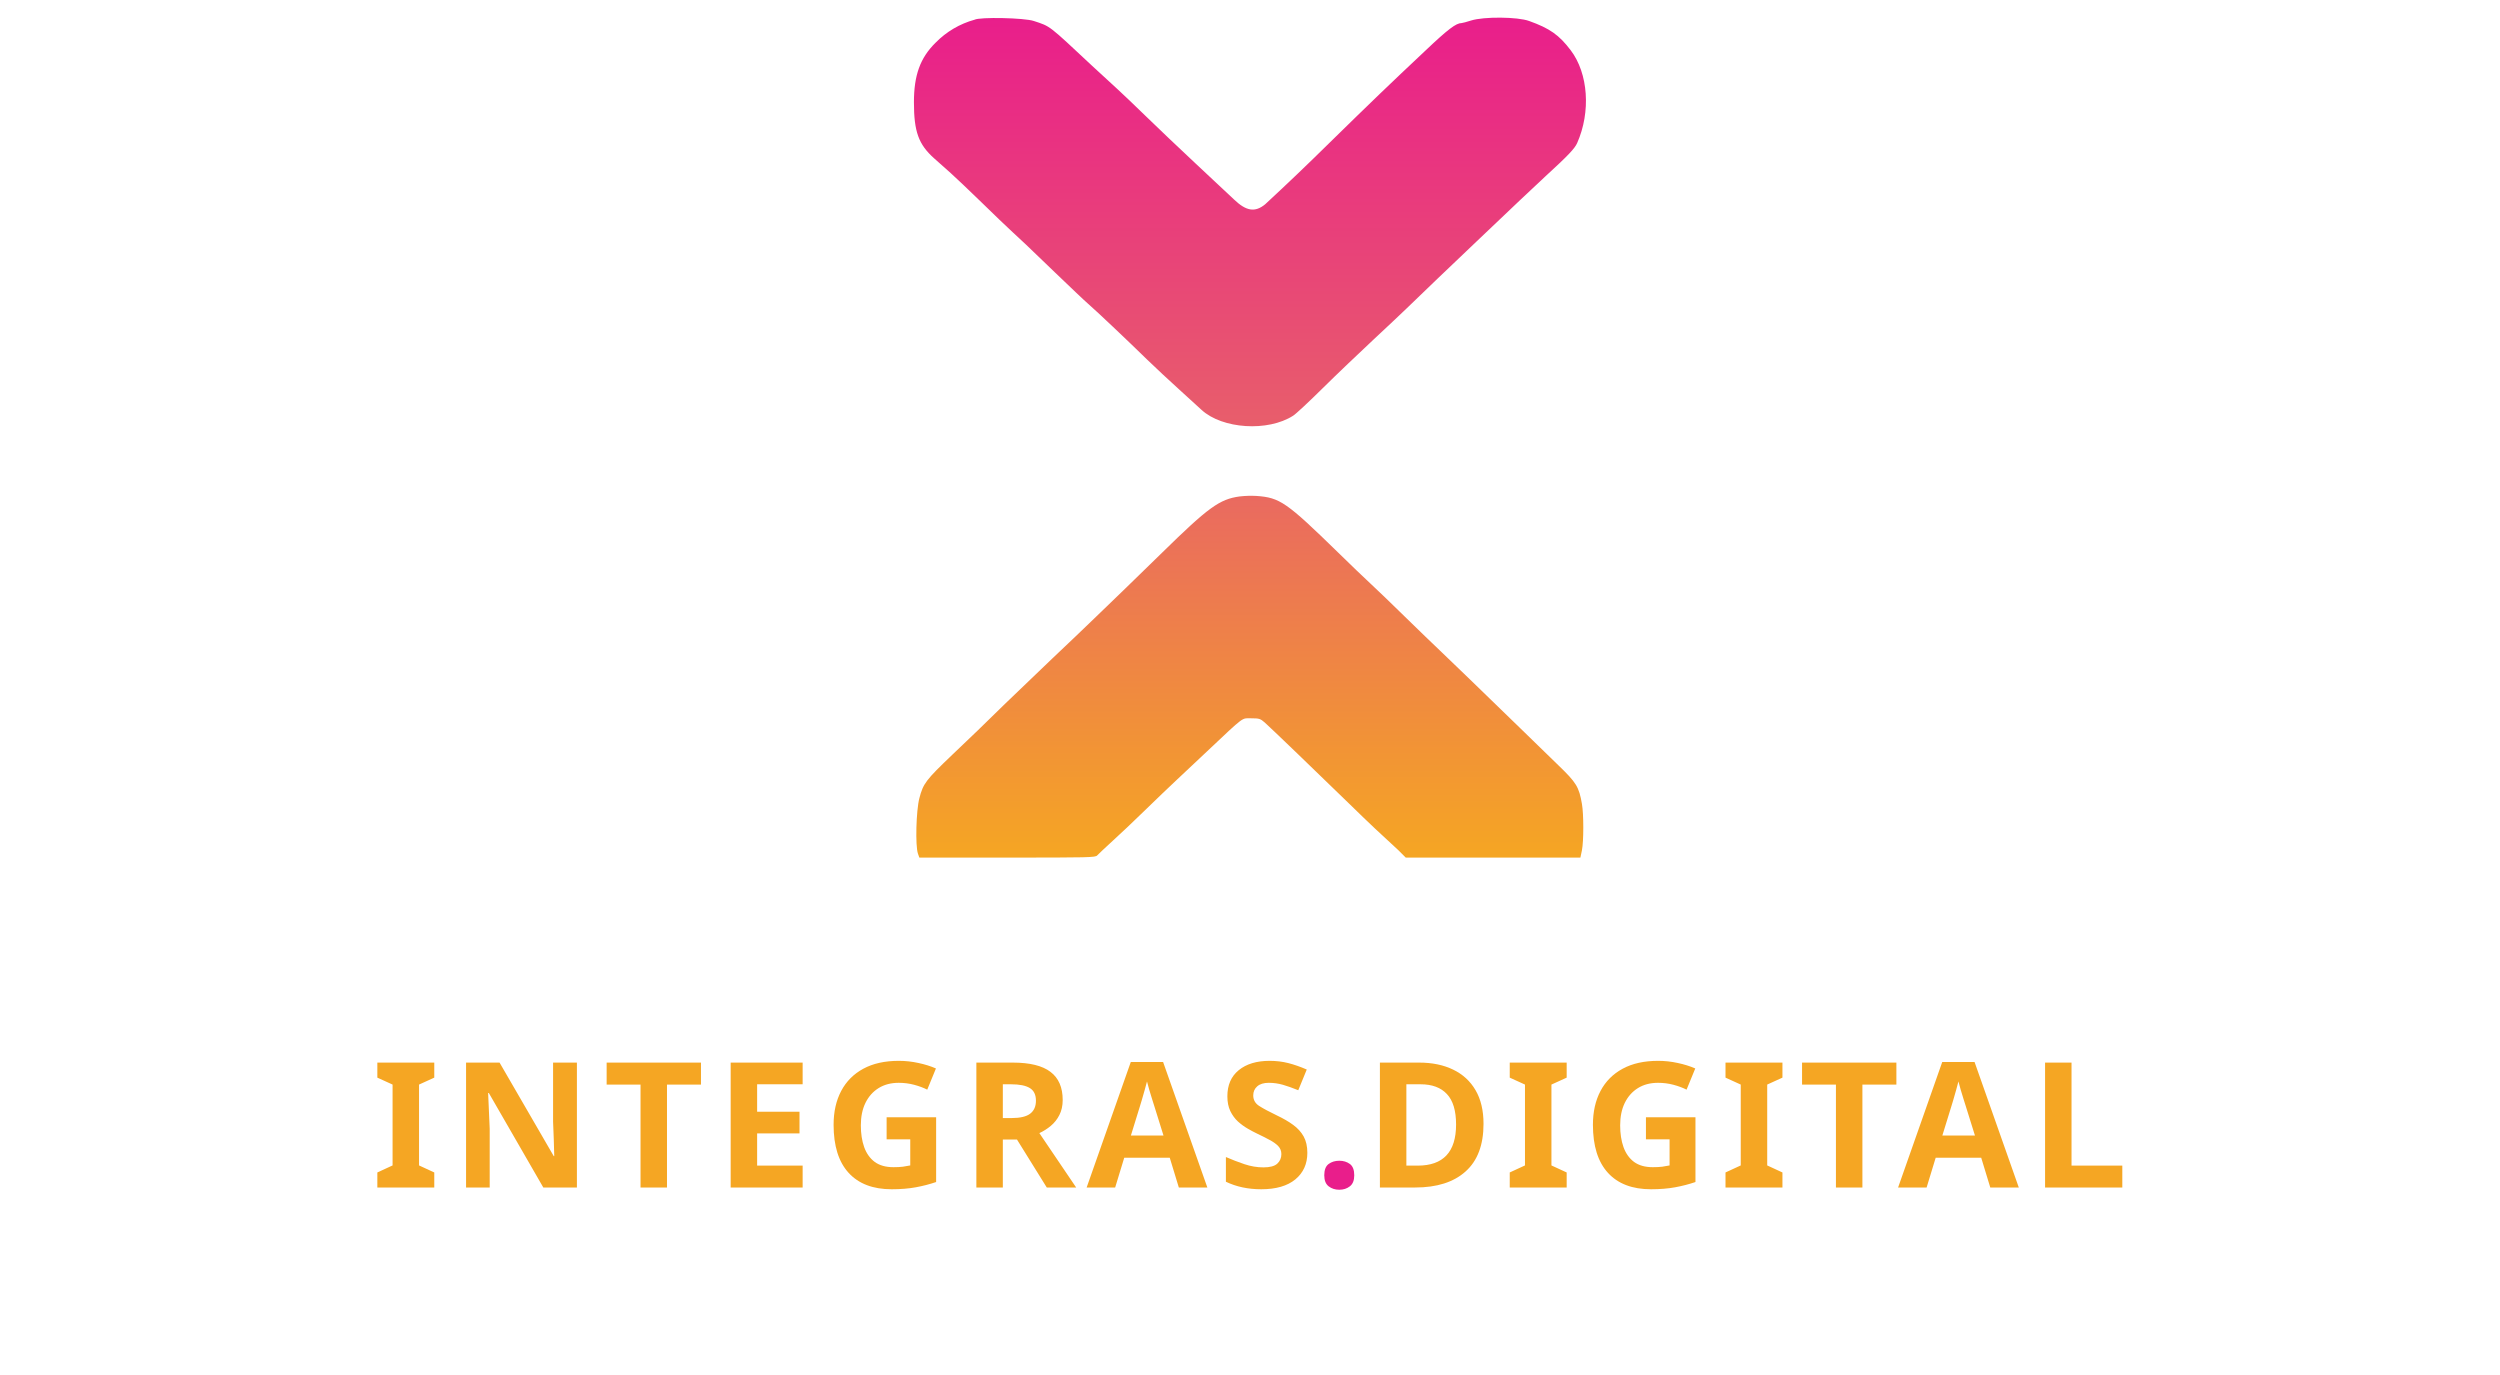
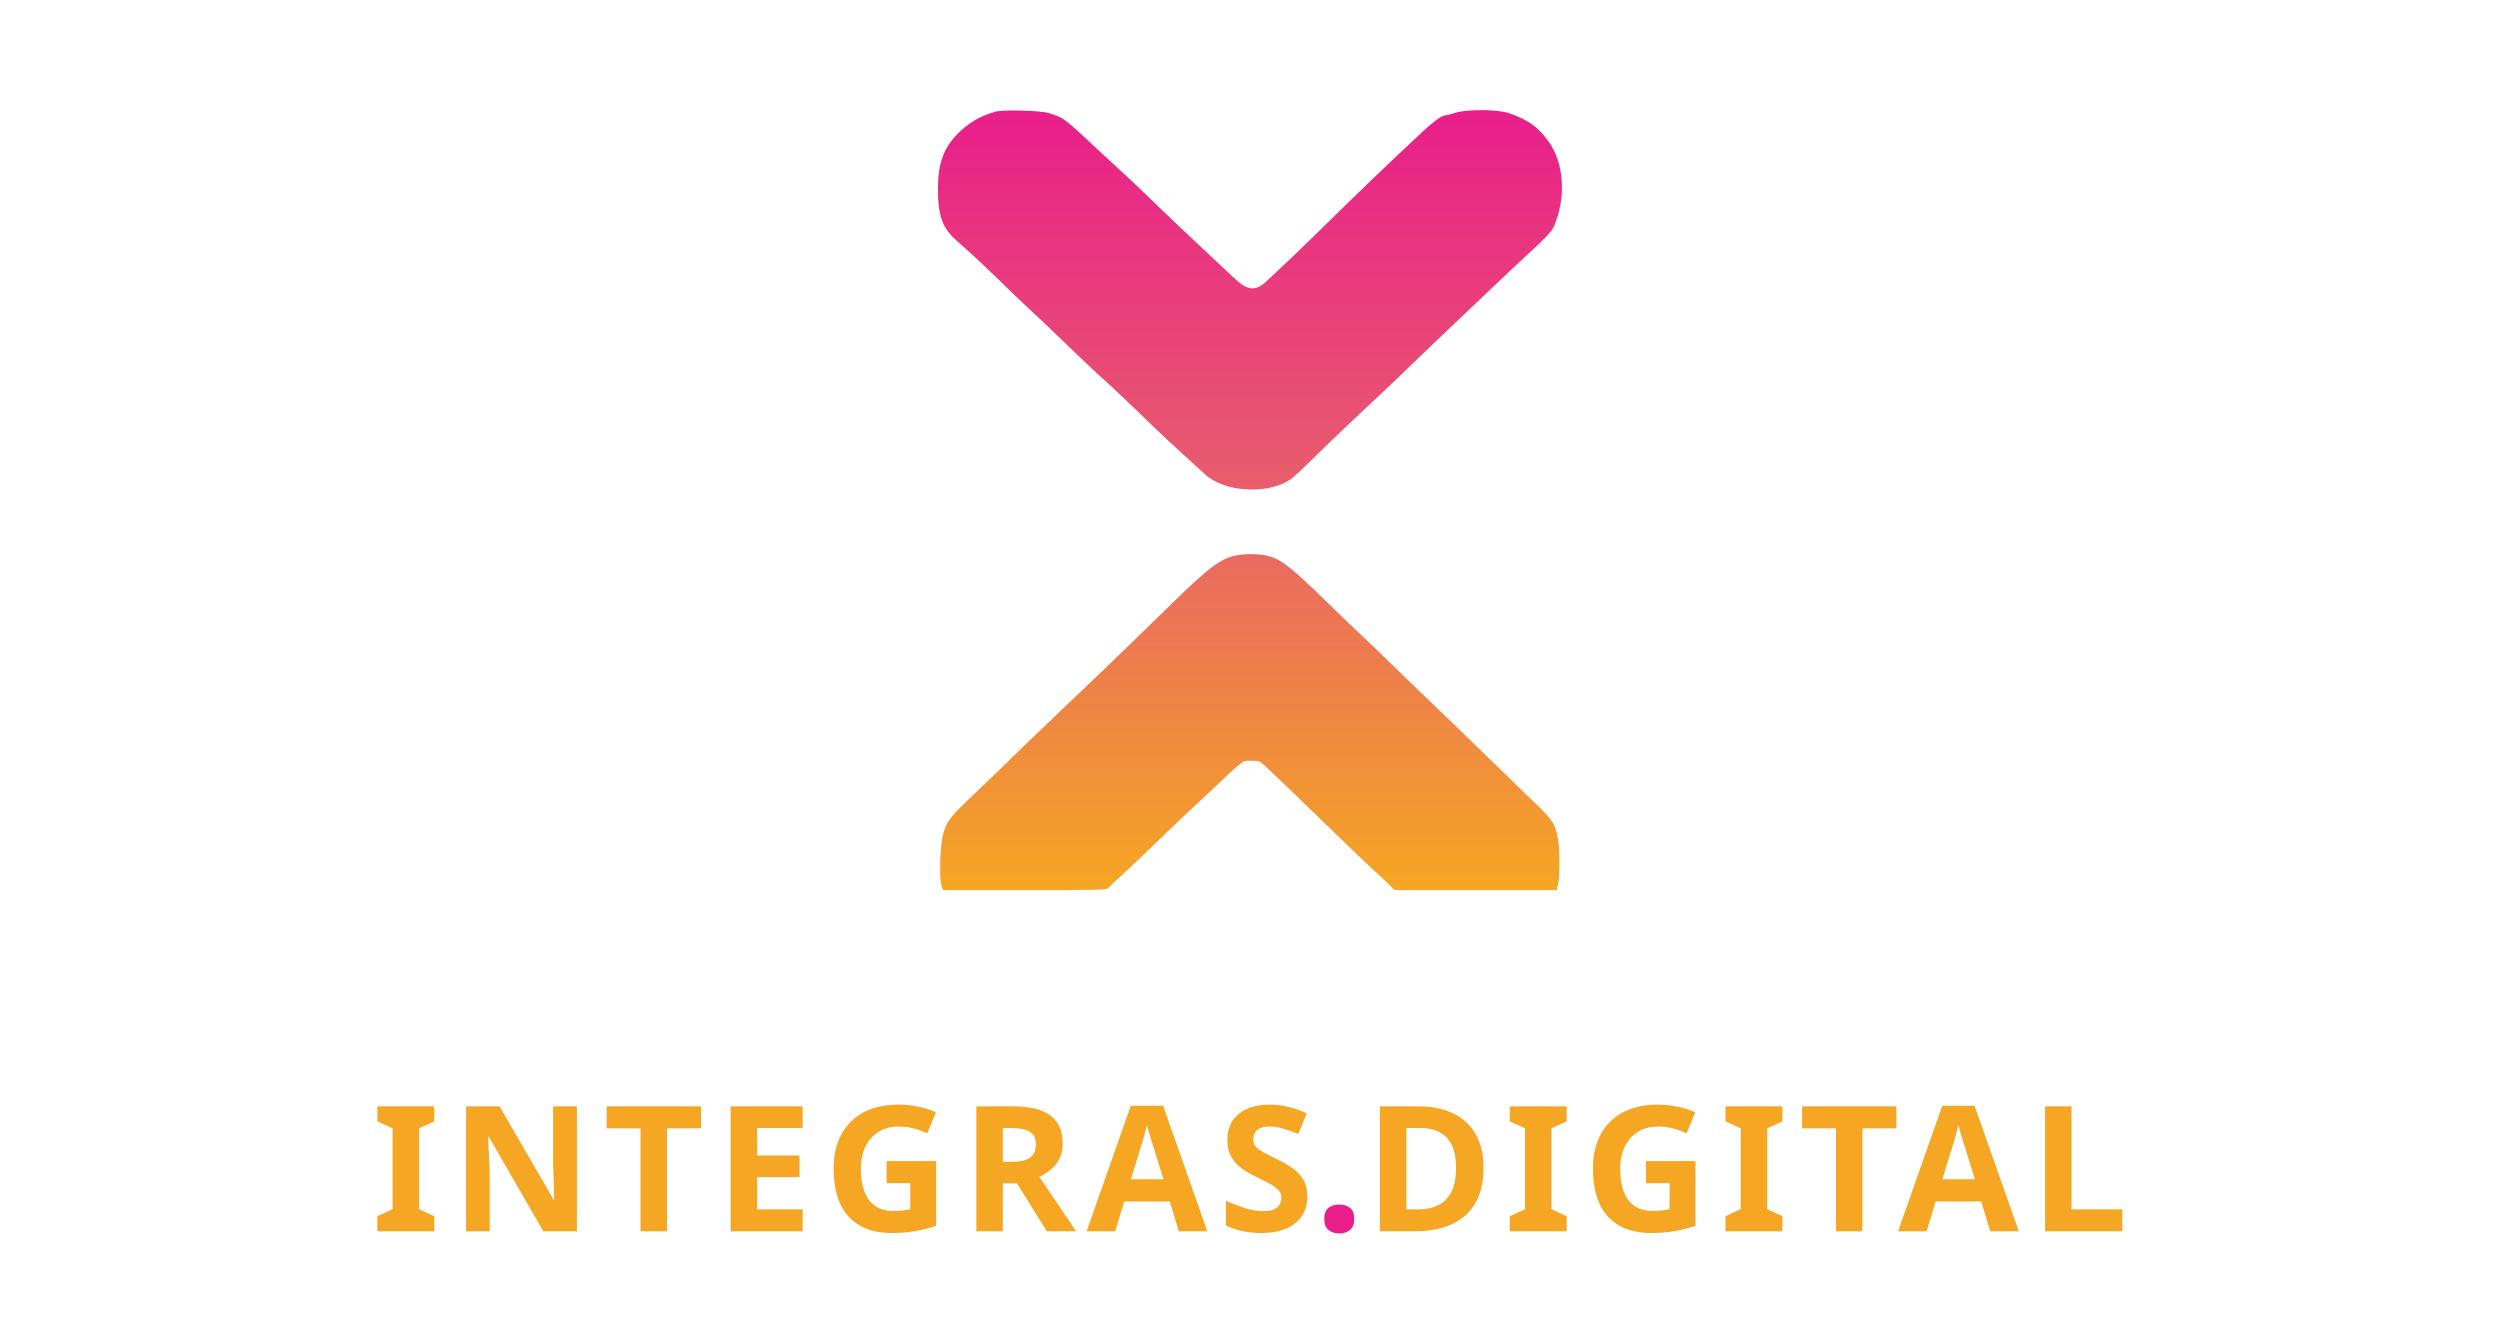
- <svg xmlns="http://www.w3.org/2000/svg" viewBox="0 0 400 220" width="400" height="220">
+ <svg xmlns="http://www.w3.org/2000/svg" viewBox="0 0 400 215" width="400" height="215">
  <defs>
    <linearGradient id="ig-v-grad" x1="0.5" y1="0" x2="0.5" y2="1">
      <stop offset="0%" stop-color="#E91E8B" />
      <stop offset="50%" stop-color="#E8606A" />
      <stop offset="100%" stop-color="#F5A623" />
    </linearGradient>
  </defs>
-   <svg x="144" y="0" width="112" height="140" viewBox="124.2 55.6 542.7 677.4" preserveAspectRatio="xMidYMid meet">
+   <svg x="148" y="15" width="104" height="130" viewBox="124.2 55.6 542.7 677.4" preserveAspectRatio="xMidYMid meet">
    <path fill="url(#ig-v-grad)" fill-rule="evenodd" d="M182 70.4a67.3 67.3 0 0 0-30.2 17.8c-12 11.8-16.8 25.3-16.8 46.2 0 22.8 3.6 32.7 15.7 43.5l12.8 11.4c4.4 4 15.2 14.2 24 22.8s19.6 19 24 23c9.8 9 7 6.4 32.6 31 11.8 11.3 23.4 22.4 25.9 24.5 7.2 6.3 29.3 27.2 46 43.5 5.8 5.6 17 16.1 25 23.3l17 15.5c16.1 14.8 51.4 17.1 71 4.5 2-1.2 12.3-10.8 23-21.4s28.5-27.5 39.5-37.8 22.5-21 25.6-24.1l24-23.1 29.9-28.5c26.3-25.1 47-44.6 53.5-50.6 17.7-16.2 22.8-21.6 24.7-25.9 10.7-24.2 8.6-54-5-71.9-9-11.9-16.3-17-32.2-22.7-9-3.3-35.2-3.5-45-.4-3.4 1.1-6.8 2-7.4 2-4.2 0-10.4 4.6-28 21.3-28.2 26.5-41.3 39.1-75.1 72.2a2092 2092 0 0 1-49.2 47c-7.8 6.4-14.6 5.4-24.1-3.7L353.5 182c-12.6-11.8-30-28.3-38.5-36.6s-18.4-17.7-22-21L273 106c-34-31.8-32-30.3-45-34.6-7.3-2.5-42-3.2-46-1M387.5 440c-15.5 2.1-24.2 8.4-60 43.5l-30 29.2-23 22.2c-6 5.9-20.7 19.8-32.5 31l-36.5 35c-21.1 20.7-21.1 20.6-40.8 39.4-20.5 19.6-22.5 22.2-25.5 33.7-2.5 9.6-3.2 36.8-1.1 42.9l1.1 3.1h68.2c63.7 0 68.3-.1 69.7-1.7.9-1 6.2-6 12-11.3 5.7-5.2 16.5-15.3 23.9-22.6 13.8-13.4 16.7-16.1 26.1-25l23.4-22c29.4-27.7 26.4-25.4 34.1-25.4 6 0 7 .3 10.3 3.2 3.8 3.3 40.9 39 67.6 65a1330 1330 0 0 0 36 34l5.8 5.8h135.4l1.2-5.7c1.4-7 1.4-28 0-35.9-2.3-13.3-4.3-16.5-18.4-30.1l-29-28.2c-34.6-33.6-50.5-49-61-59-6-5.7-19.1-18.3-29-28s-21.8-21.2-26.5-25.5-16-15.2-25-24c-40.2-39.2-45.2-42.7-63.5-44a78 78 0 0 0-13 .4" />
  </svg>
-   <text x="200" y="190" text-anchor="middle" font-family="'Plus Jakarta Sans', system-ui, sans-serif" font-weight="700" font-size="28" letter-spacing="0.06em" fill="#F5A623">INTEGRAS<tspan fill="#E91E8B">.</tspan>DIGITAL</text>
+   <text x="200" y="197" text-anchor="middle" font-family="'Plus Jakarta Sans', system-ui, sans-serif" font-weight="700" font-size="28" letter-spacing="0.06em" fill="#F5A623">INTEGRAS<tspan fill="#E91E8B">.</tspan>DIGITAL</text>
</svg>
